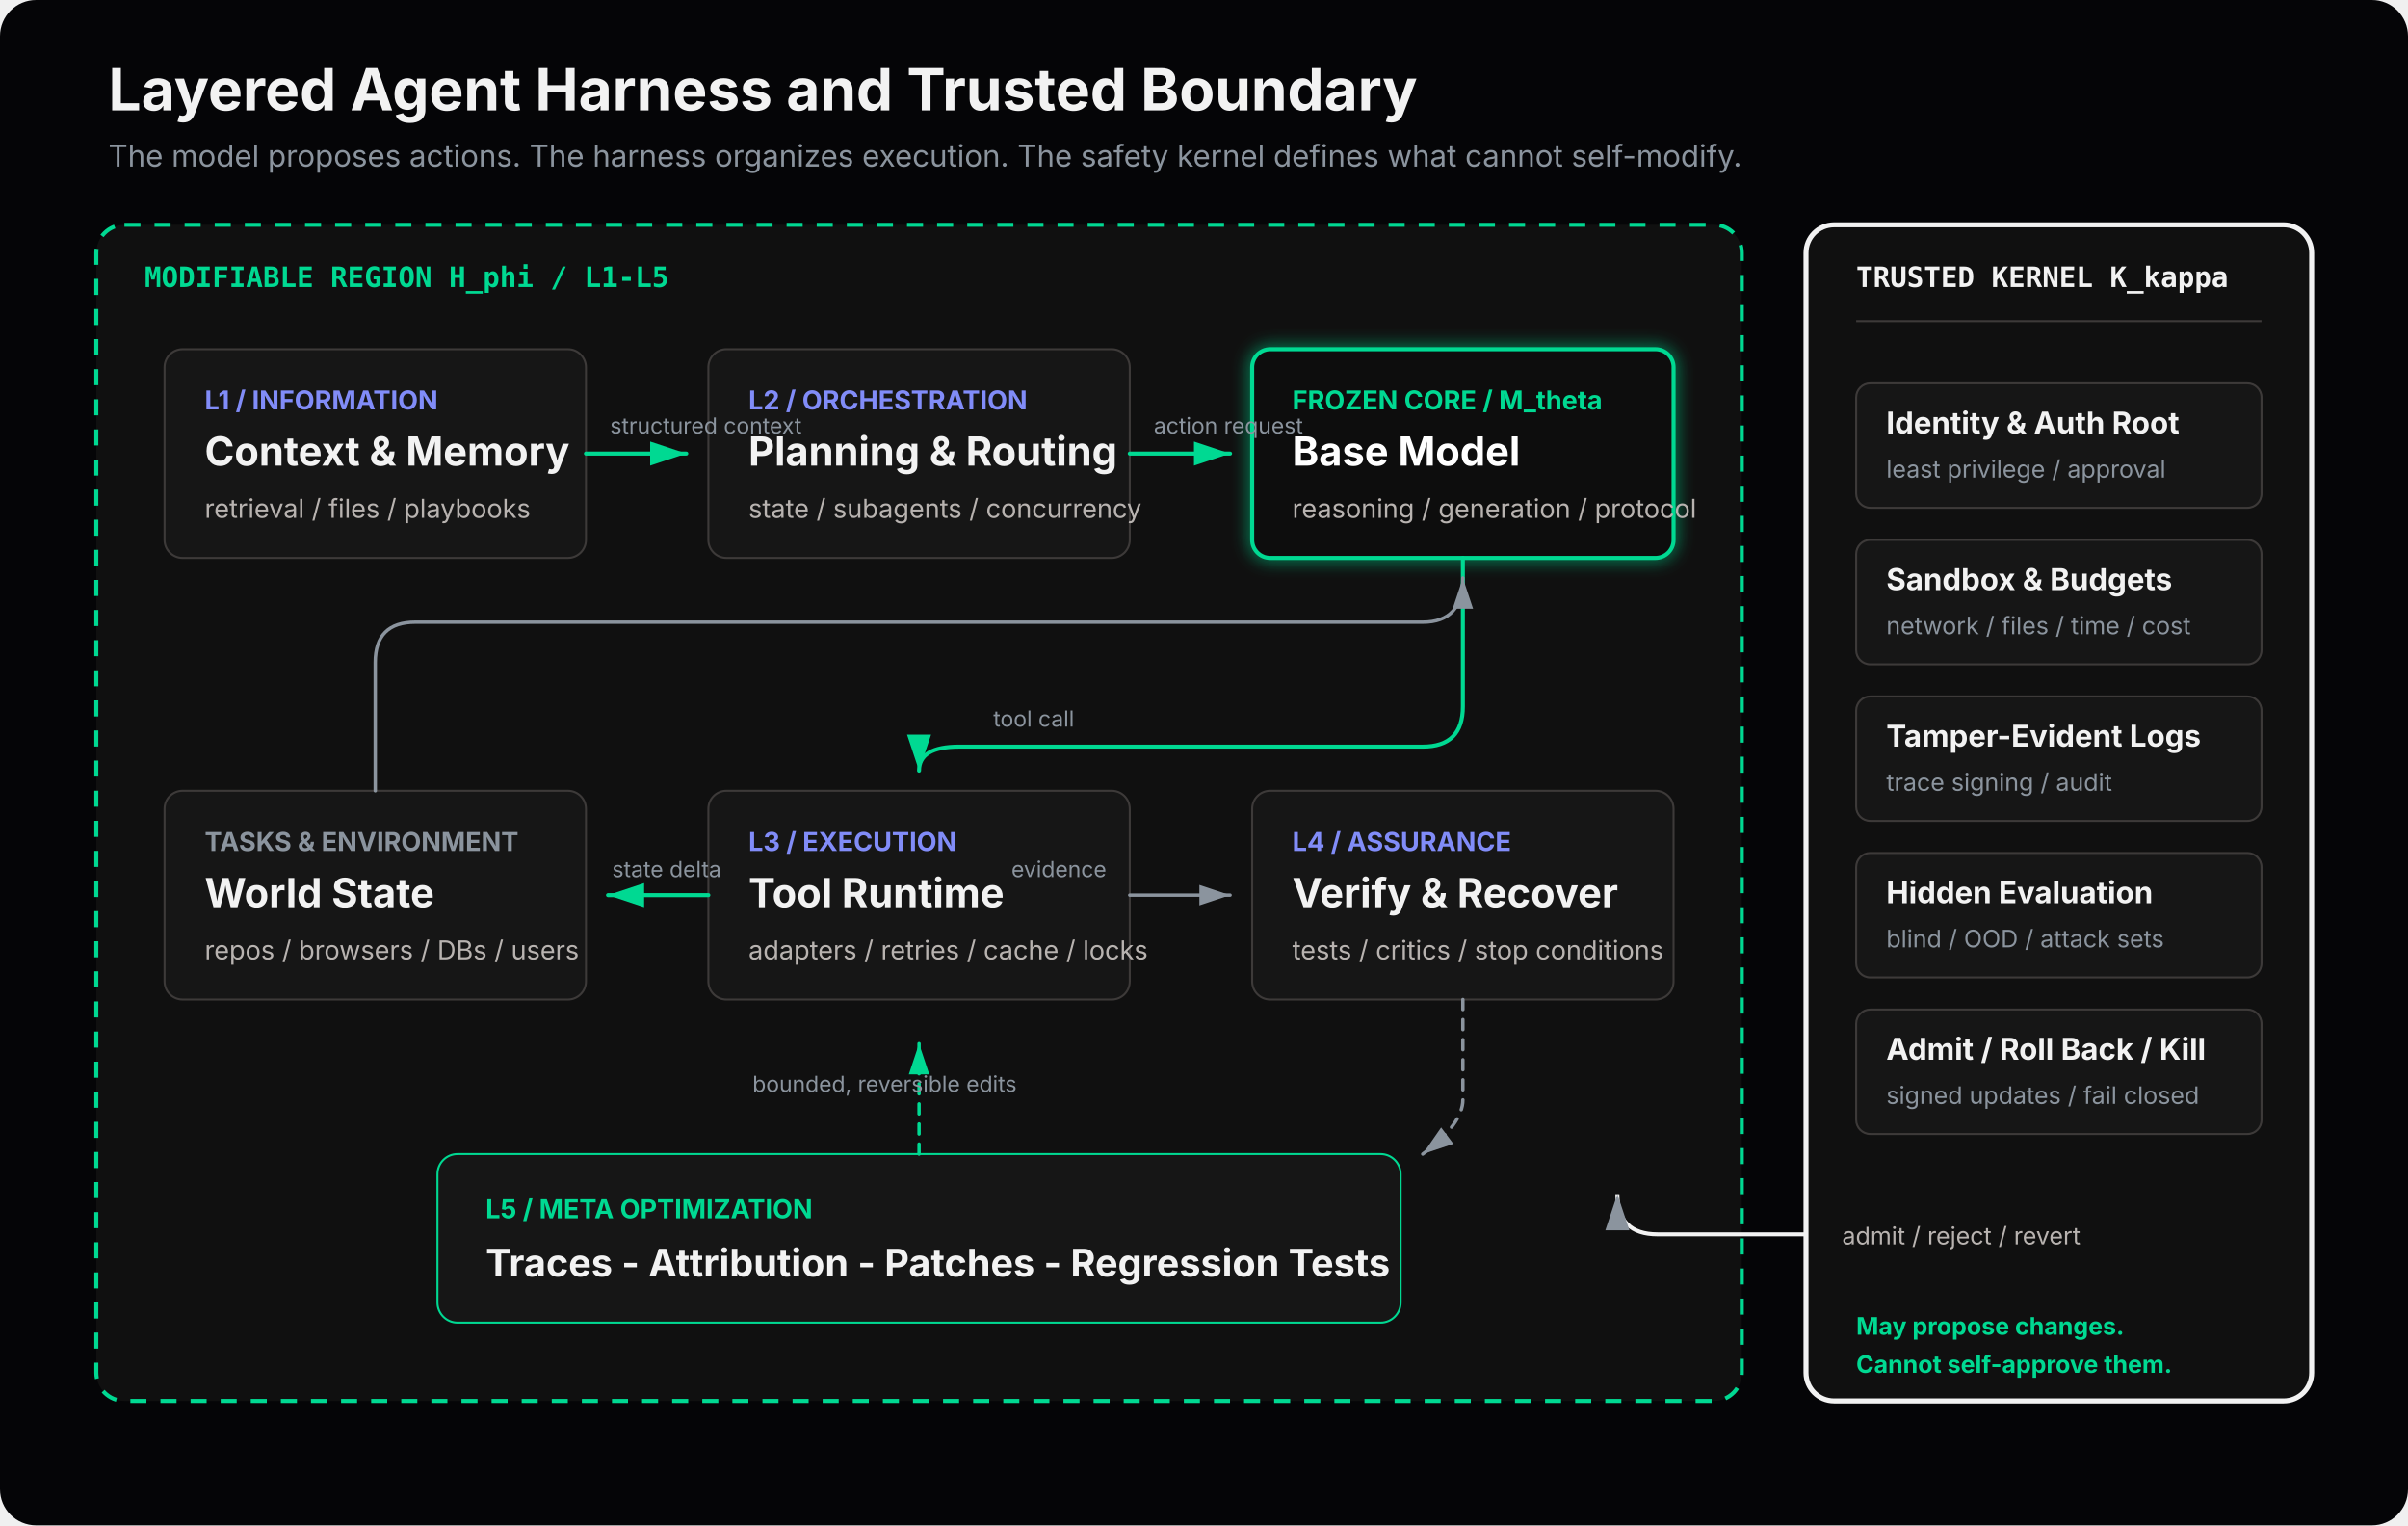
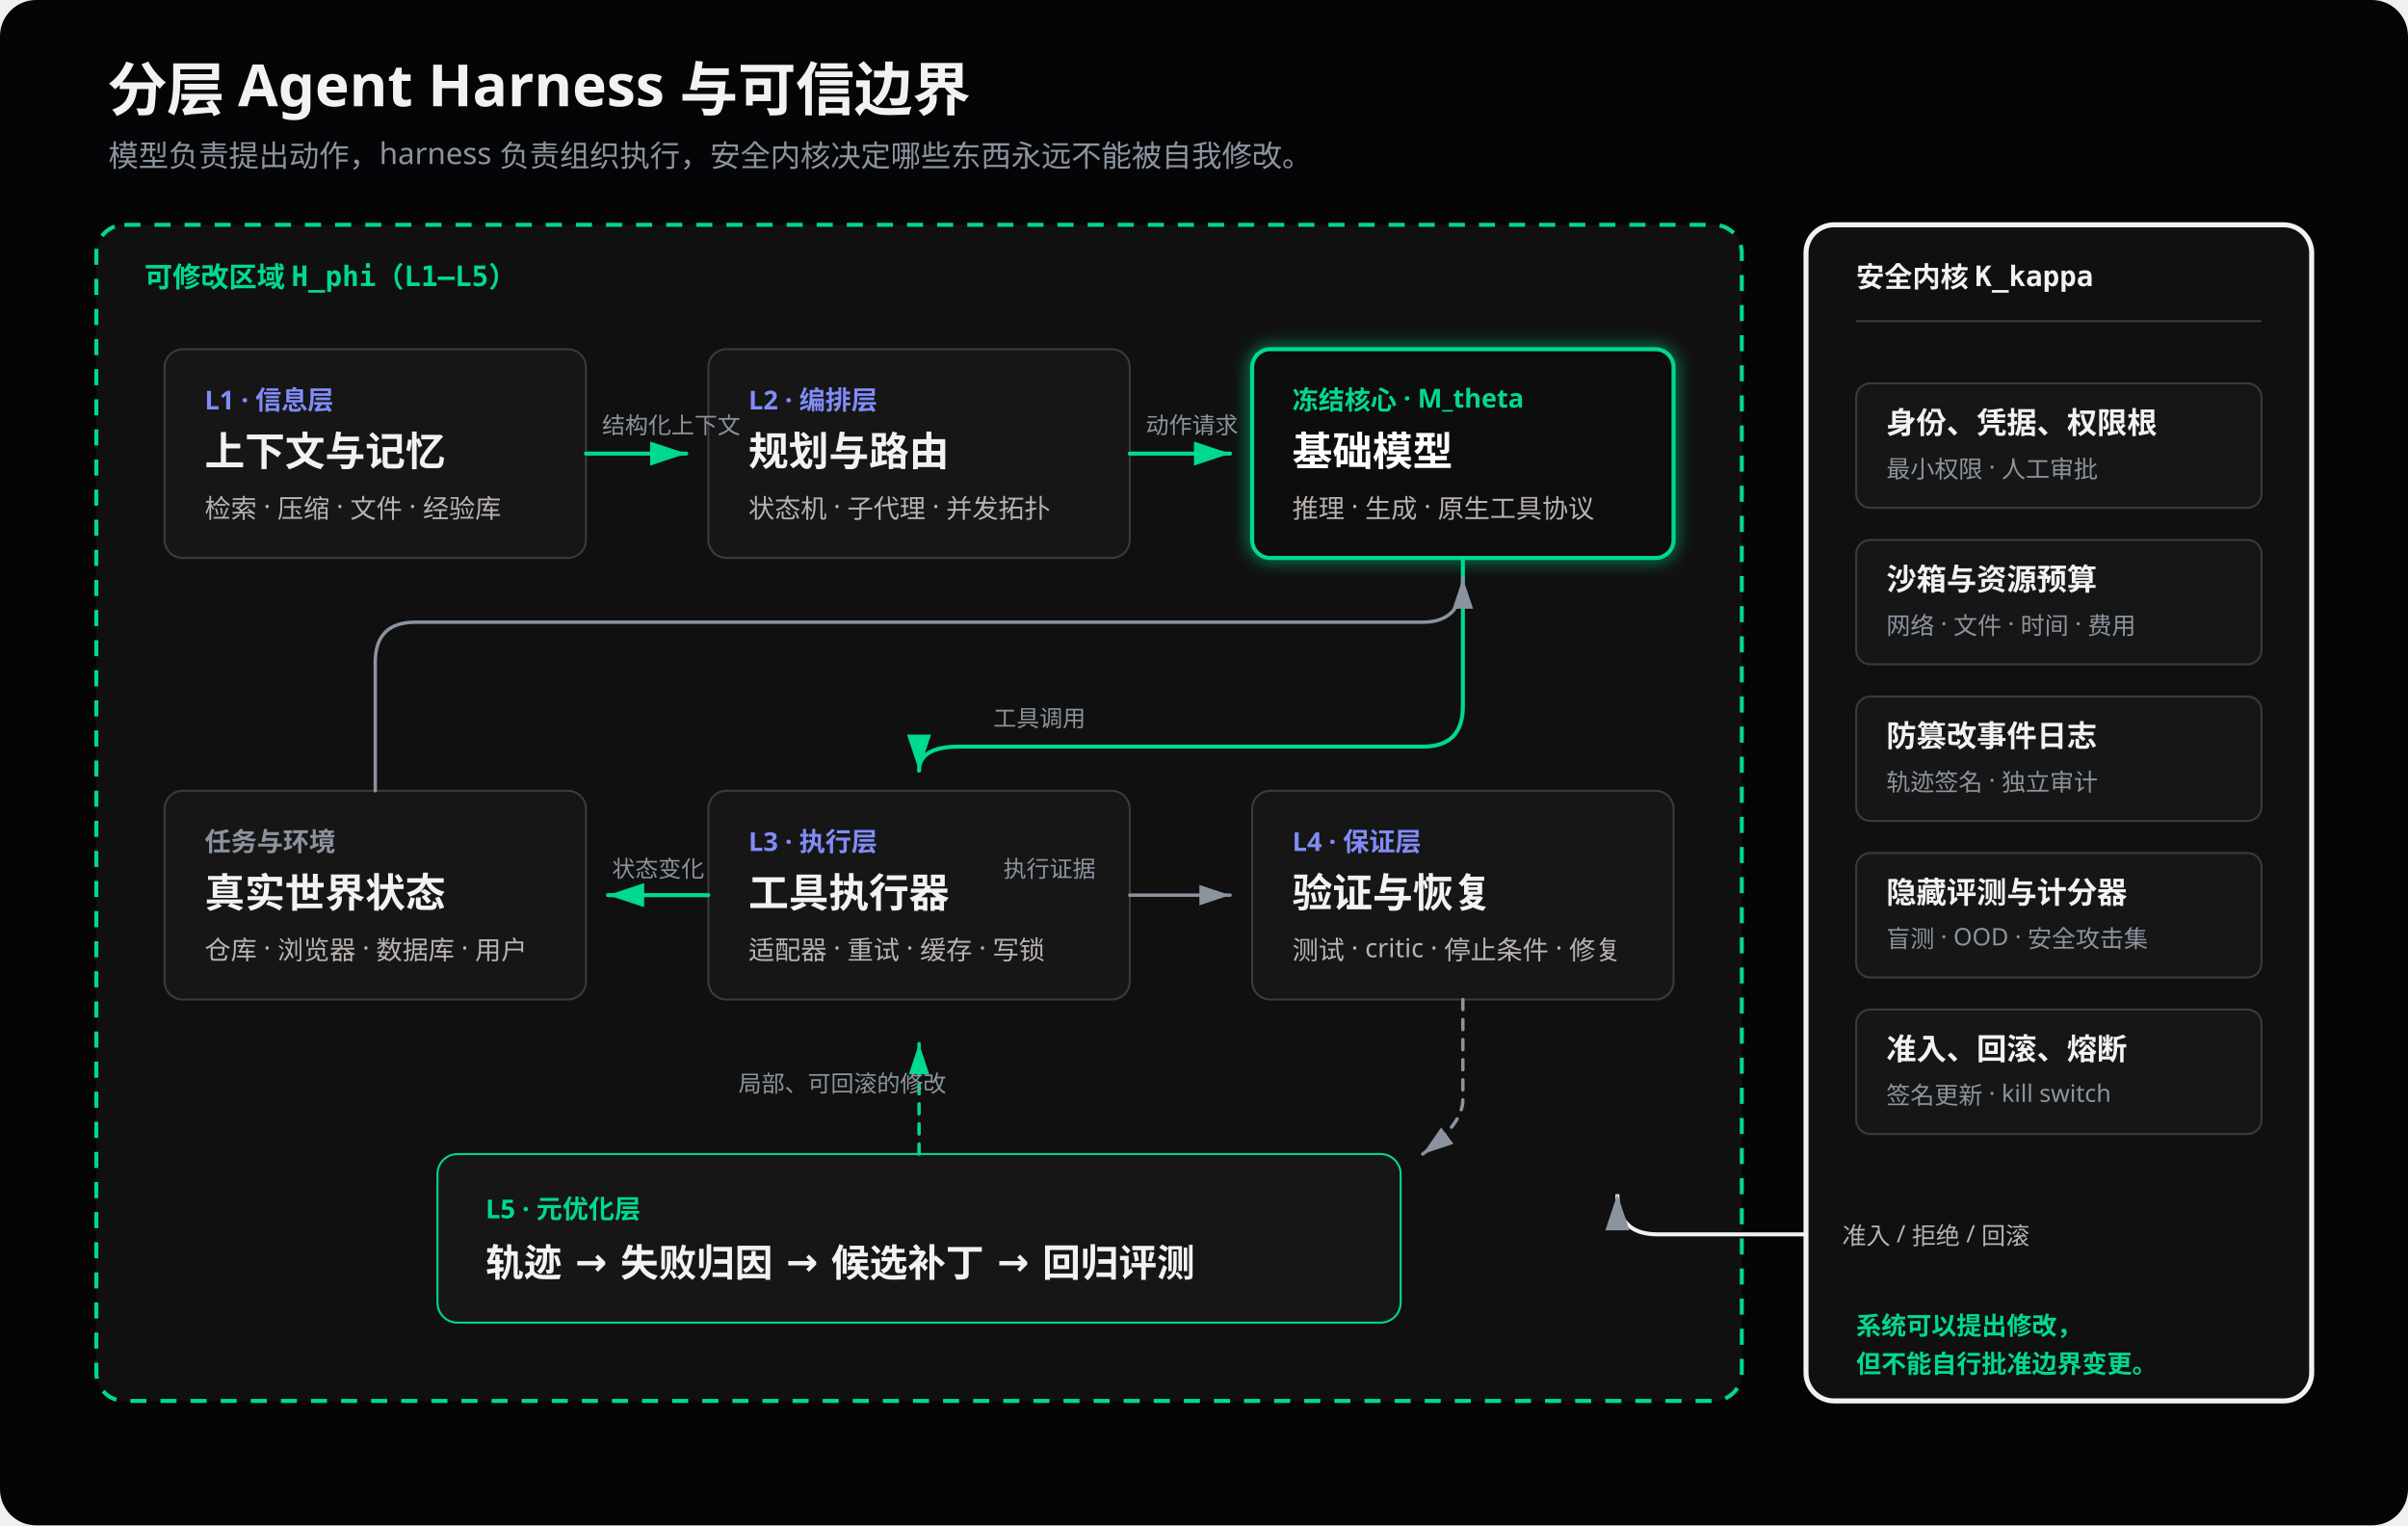
<svg xmlns="http://www.w3.org/2000/svg" width="1200" height="760" viewBox="0 0 1200 760" role="img" aria-labelledby="title desc">
  <defs>
    <marker id="arrowGreen" markerWidth="10" markerHeight="10" refX="9" refY="3" orient="auto">
      <path d="M0,0 L0,6 L9,3 z" fill="#00d992" />
    </marker>
    <marker id="arrowGray" markerWidth="10" markerHeight="10" refX="9" refY="3" orient="auto">
      <path d="M0,0 L0,6 L9,3 z" fill="#8b949e" />
    </marker>
    <filter id="glow" x="-30%" y="-30%" width="160%" height="160%">
      <feGaussianBlur stdDeviation="4" result="blur" />
      <feMerge>
        <feMergeNode in="blur" />
        <feMergeNode in="SourceGraphic" />
      </feMerge>
    </filter>
  </defs>
  <rect width="1200" height="760" rx="18" fill="#050507" />
-   <text x="54" y="55" fill="#f2f2f2" font-family="system-ui,-apple-system,sans-serif" font-size="29" font-weight="700">Layered Agent Harness and Trusted Boundary</text>
-   <text x="54" y="83" fill="#8b949e" font-family="Inter,system-ui,sans-serif" font-size="15">The model proposes actions. The harness organizes execution. The safety kernel defines what cannot self-modify.</text>
+   <text x="54" y="55" fill="#f2f2f2" font-family="'PingFang SC','Hiragino Sans GB','Noto Sans SC',system-ui,sans-serif" font-size="29" font-weight="700">分层 Agent Harness 与可信边界</text>
+   <text x="54" y="83" fill="#8b949e" font-family="'PingFang SC','Hiragino Sans GB','Noto Sans SC',system-ui,sans-serif" font-size="15">模型负责提出动作，harness 负责组织执行，安全内核决定哪些东西永远不能被自我修改。</text>
  <rect x="48" y="112" width="820" height="586" rx="14" fill="#101010" stroke="#00d992" stroke-width="2" stroke-dasharray="8 7" />
-   <text x="72" y="143" fill="#00d992" font-family="ui-monospace,SFMono-Regular,Menlo,monospace" font-size="14" font-weight="700">MODIFIABLE REGION  H_phi  /  L1-L5</text>
-   <g font-family="system-ui,-apple-system,sans-serif">
+   <text x="72" y="143" fill="#00d992" font-family="ui-monospace,SFMono-Regular,Menlo,monospace" font-size="14" font-weight="700">可修改区域 H_phi（L1–L5）</text>
+   <g font-family="'PingFang SC','Hiragino Sans GB','Noto Sans SC',system-ui,sans-serif">
    <rect x="82" y="174" width="210" height="104" rx="9" fill="#161616" stroke="#3d3a39" />
-     <text x="102" y="204" fill="#818cf8" font-size="13" font-weight="700">L1 / INFORMATION</text>
-     <text x="102" y="232" fill="#f2f2f2" font-size="20" font-weight="650">Context &amp; Memory</text>
-     <text x="102" y="258" fill="#b8b3b0" font-size="13">retrieval / files / playbooks</text>
+     <text x="102" y="204" fill="#818cf8" font-size="13" font-weight="700">L1 · 信息层</text>
+     <text x="102" y="232" fill="#f2f2f2" font-size="20" font-weight="650">上下文与记忆</text>
+     <text x="102" y="258" fill="#b8b3b0" font-size="13">检索 · 压缩 · 文件 · 经验库</text>
    <rect x="353" y="174" width="210" height="104" rx="9" fill="#161616" stroke="#3d3a39" />
-     <text x="373" y="204" fill="#818cf8" font-size="13" font-weight="700">L2 / ORCHESTRATION</text>
-     <text x="373" y="232" fill="#f2f2f2" font-size="20" font-weight="650">Planning &amp; Routing</text>
-     <text x="373" y="258" fill="#b8b3b0" font-size="13">state / subagents / concurrency</text>
+     <text x="373" y="204" fill="#818cf8" font-size="13" font-weight="700">L2 · 编排层</text>
+     <text x="373" y="232" fill="#f2f2f2" font-size="20" font-weight="650">规划与路由</text>
+     <text x="373" y="258" fill="#b8b3b0" font-size="13">状态机 · 子代理 · 并发拓扑</text>
    <rect x="624" y="174" width="210" height="104" rx="9" fill="#101010" stroke="#00d992" stroke-width="2" filter="url(#glow)" />
-     <text x="644" y="204" fill="#00d992" font-size="13" font-weight="700">FROZEN CORE / M_theta</text>
-     <text x="644" y="232" fill="#ffffff" font-size="20" font-weight="700">Base Model</text>
-     <text x="644" y="258" fill="#b8b3b0" font-size="13">reasoning / generation / protocol</text>
+     <text x="644" y="204" fill="#00d992" font-size="13" font-weight="700">冻结核心 · M_theta</text>
+     <text x="644" y="232" fill="#ffffff" font-size="20" font-weight="700">基础模型</text>
+     <text x="644" y="258" fill="#b8b3b0" font-size="13">推理 · 生成 · 原生工具协议</text>
    <rect x="82" y="394" width="210" height="104" rx="9" fill="#161616" stroke="#3d3a39" />
-     <text x="102" y="424" fill="#8b949e" font-size="13" font-weight="700">TASKS &amp; ENVIRONMENT</text>
-     <text x="102" y="452" fill="#f2f2f2" font-size="20" font-weight="650">World State</text>
-     <text x="102" y="478" fill="#b8b3b0" font-size="13">repos / browsers / DBs / users</text>
+     <text x="102" y="424" fill="#8b949e" font-size="13" font-weight="700">任务与环境</text>
+     <text x="102" y="452" fill="#f2f2f2" font-size="20" font-weight="650">真实世界状态</text>
+     <text x="102" y="478" fill="#b8b3b0" font-size="13">仓库 · 浏览器 · 数据库 · 用户</text>
    <rect x="353" y="394" width="210" height="104" rx="9" fill="#161616" stroke="#3d3a39" />
-     <text x="373" y="424" fill="#818cf8" font-size="13" font-weight="700">L3 / EXECUTION</text>
-     <text x="373" y="452" fill="#f2f2f2" font-size="20" font-weight="650">Tool Runtime</text>
-     <text x="373" y="478" fill="#b8b3b0" font-size="13">adapters / retries / cache / locks</text>
+     <text x="373" y="424" fill="#818cf8" font-size="13" font-weight="700">L3 · 执行层</text>
+     <text x="373" y="452" fill="#f2f2f2" font-size="20" font-weight="650">工具执行器</text>
+     <text x="373" y="478" fill="#b8b3b0" font-size="13">适配器 · 重试 · 缓存 · 写锁</text>
    <rect x="624" y="394" width="210" height="104" rx="9" fill="#161616" stroke="#3d3a39" />
-     <text x="644" y="424" fill="#818cf8" font-size="13" font-weight="700">L4 / ASSURANCE</text>
-     <text x="644" y="452" fill="#f2f2f2" font-size="20" font-weight="650">Verify &amp; Recover</text>
-     <text x="644" y="478" fill="#b8b3b0" font-size="13">tests / critics / stop conditions</text>
+     <text x="644" y="424" fill="#818cf8" font-size="13" font-weight="700">L4 · 保证层</text>
+     <text x="644" y="452" fill="#f2f2f2" font-size="20" font-weight="650">验证与恢复</text>
+     <text x="644" y="478" fill="#b8b3b0" font-size="13">测试 · critic · 停止条件 · 修复</text>
    <rect x="218" y="575" width="480" height="84" rx="10" fill="#161616" stroke="#00d992" />
-     <text x="242" y="607" fill="#00d992" font-size="13" font-weight="700">L5 / META OPTIMIZATION</text>
-     <text x="242" y="636" fill="#f2f2f2" font-size="19" font-weight="650">Traces - Attribution - Patches - Regression Tests</text>
+     <text x="242" y="607" fill="#00d992" font-size="13" font-weight="700">L5 · 元优化层</text>
+     <text x="242" y="636" fill="#f2f2f2" font-size="19" font-weight="650">轨迹 → 失败归因 → 候选补丁 → 回归评测</text>
  </g>
  <g fill="none" stroke-linecap="round">
    <path d="M292 226 H342" stroke="#00d992" stroke-width="2" marker-end="url(#arrowGreen)" />
    <path d="M563 226 H613" stroke="#00d992" stroke-width="2" marker-end="url(#arrowGreen)" />
    <path d="M729 278 V352 Q729 372 709 372 H478 Q458 372 458 384" stroke="#00d992" stroke-width="2" marker-end="url(#arrowGreen)" />
    <path d="M353 446 H303" stroke="#00d992" stroke-width="2" marker-end="url(#arrowGreen)" />
    <path d="M187 394 V330 Q187 310 207 310 H709 Q729 310 729 288" stroke="#8b949e" stroke-width="1.7" marker-end="url(#arrowGray)" />
    <path d="M563 446 H613" stroke="#8b949e" stroke-width="1.7" marker-end="url(#arrowGray)" />
    <path d="M729 498 V548 Q729 560 709 575" stroke="#8b949e" stroke-width="1.7" stroke-dasharray="5 5" marker-end="url(#arrowGray)" />
    <path d="M458 575 V520" stroke="#00d992" stroke-width="1.7" stroke-dasharray="5 5" marker-end="url(#arrowGreen)" />
  </g>
-   <g font-family="Inter,system-ui,sans-serif" font-size="11" fill="#8b949e">
-     <text x="304" y="216">structured context</text>
-     <text x="575" y="216">action request</text>
-     <text x="495" y="362">tool call</text>
-     <text x="305" y="437">state delta</text>
-     <text x="504" y="437">evidence</text>
-     <text x="375" y="544">bounded, reversible edits</text>
+   <g font-family="'PingFang SC','Hiragino Sans GB','Noto Sans SC',system-ui,sans-serif" font-size="11.5" fill="#8b949e">
+     <text x="300" y="216">结构化上下文</text>
+     <text x="571" y="216">动作请求</text>
+     <text x="495" y="362">工具调用</text>
+     <text x="305" y="437">状态变化</text>
+     <text x="500" y="437">执行证据</text>
+     <text x="368" y="544">局部、可回滚的修改</text>
  </g>
  <rect x="900" y="112" width="252" height="586" rx="14" fill="#101010" stroke="#f2f2f2" stroke-width="2.5" />
-   <text x="925" y="143" fill="#f2f2f2" font-family="ui-monospace,SFMono-Regular,Menlo,monospace" font-size="14" font-weight="700">TRUSTED KERNEL  K_kappa</text>
+   <text x="925" y="143" fill="#f2f2f2" font-family="ui-monospace,SFMono-Regular,Menlo,monospace" font-size="14" font-weight="700">安全内核 K_kappa</text>
  <line x1="925" y1="160" x2="1127" y2="160" stroke="#3d3a39" />
-   <g font-family="system-ui,-apple-system,sans-serif">
+   <g font-family="'PingFang SC','Hiragino Sans GB','Noto Sans SC',system-ui,sans-serif">
    <g transform="translate(925 191)">
      <rect width="202" height="62" rx="7" fill="#161616" stroke="#3d3a39" />
-       <text x="15" y="25" fill="#f2f2f2" font-size="15" font-weight="650">Identity &amp; Auth Root</text>
-       <text x="15" y="47" fill="#8b949e" font-size="12">least privilege / approval</text>
+       <text x="15" y="25" fill="#f2f2f2" font-size="15" font-weight="650">身份、凭据、权限根</text>
+       <text x="15" y="47" fill="#8b949e" font-size="12">最小权限 · 人工审批</text>
    </g>
    <g transform="translate(925 269)">
      <rect width="202" height="62" rx="7" fill="#161616" stroke="#3d3a39" />
-       <text x="15" y="25" fill="#f2f2f2" font-size="15" font-weight="650">Sandbox &amp; Budgets</text>
-       <text x="15" y="47" fill="#8b949e" font-size="12">network / files / time / cost</text>
+       <text x="15" y="25" fill="#f2f2f2" font-size="15" font-weight="650">沙箱与资源预算</text>
+       <text x="15" y="47" fill="#8b949e" font-size="12">网络 · 文件 · 时间 · 费用</text>
    </g>
    <g transform="translate(925 347)">
      <rect width="202" height="62" rx="7" fill="#161616" stroke="#3d3a39" />
-       <text x="15" y="25" fill="#f2f2f2" font-size="15" font-weight="650">Tamper-Evident Logs</text>
-       <text x="15" y="47" fill="#8b949e" font-size="12">trace signing / audit</text>
+       <text x="15" y="25" fill="#f2f2f2" font-size="15" font-weight="650">防篡改事件日志</text>
+       <text x="15" y="47" fill="#8b949e" font-size="12">轨迹签名 · 独立审计</text>
    </g>
    <g transform="translate(925 425)">
      <rect width="202" height="62" rx="7" fill="#161616" stroke="#3d3a39" />
-       <text x="15" y="25" fill="#f2f2f2" font-size="15" font-weight="650">Hidden Evaluation</text>
-       <text x="15" y="47" fill="#8b949e" font-size="12">blind / OOD / attack sets</text>
+       <text x="15" y="25" fill="#f2f2f2" font-size="15" font-weight="650">隐藏评测与计分器</text>
+       <text x="15" y="47" fill="#8b949e" font-size="12">盲测 · OOD · 安全攻击集</text>
    </g>
    <g transform="translate(925 503)">
      <rect width="202" height="62" rx="7" fill="#161616" stroke="#3d3a39" />
-       <text x="15" y="25" fill="#f2f2f2" font-size="15" font-weight="650">Admit / Roll Back / Kill</text>
-       <text x="15" y="47" fill="#8b949e" font-size="12">signed updates / fail closed</text>
+       <text x="15" y="25" fill="#f2f2f2" font-size="15" font-weight="650">准入、回滚、熔断</text>
+       <text x="15" y="47" fill="#8b949e" font-size="12">签名更新 · kill switch</text>
    </g>
  </g>
  <path d="M900 615 H826 Q806 615 806 595" fill="none" stroke="#f2f2f2" stroke-width="2" marker-end="url(#arrowGray)" />
-   <text x="918" y="620" fill="#b8b3b0" font-family="Inter,system-ui,sans-serif" font-size="12">admit / reject / revert</text>
-   <text x="925" y="665" fill="#00d992" font-family="Inter,system-ui,sans-serif" font-size="12" font-weight="650">May propose changes.</text>
-   <text x="925" y="684" fill="#00d992" font-family="Inter,system-ui,sans-serif" font-size="12" font-weight="650">Cannot self-approve them.</text>
+   <text x="918" y="620" fill="#b8b3b0" font-family="'PingFang SC','Hiragino Sans GB','Noto Sans SC',system-ui,sans-serif" font-size="12">准入 / 拒绝 / 回滚</text>
+   <text x="925" y="665" fill="#00d992" font-family="'PingFang SC','Hiragino Sans GB','Noto Sans SC',system-ui,sans-serif" font-size="12.5" font-weight="650">系统可以提出修改，</text>
+   <text x="925" y="684" fill="#00d992" font-family="'PingFang SC','Hiragino Sans GB','Noto Sans SC',system-ui,sans-serif" font-size="12.5" font-weight="650">但不能自行批准边界变更。</text>
</svg>
